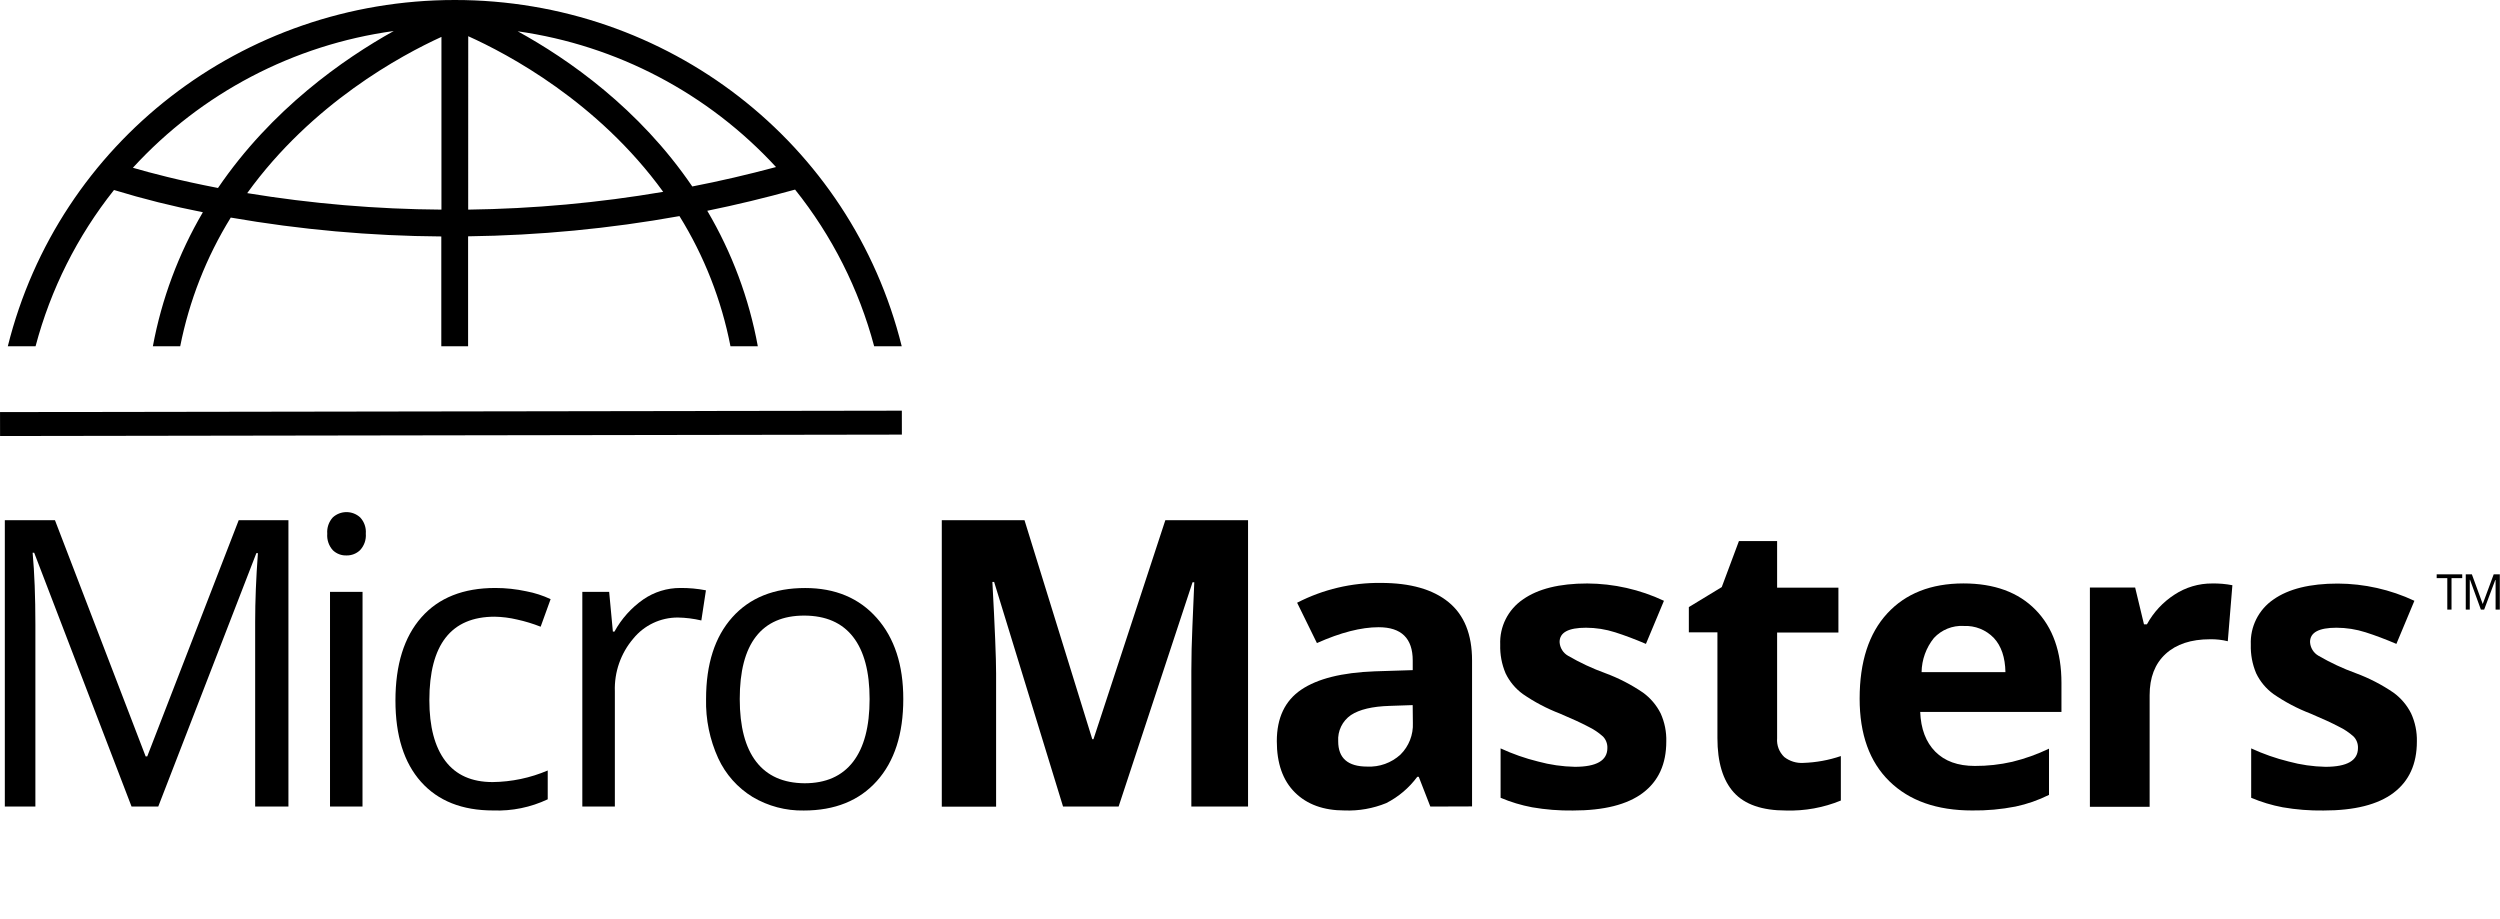
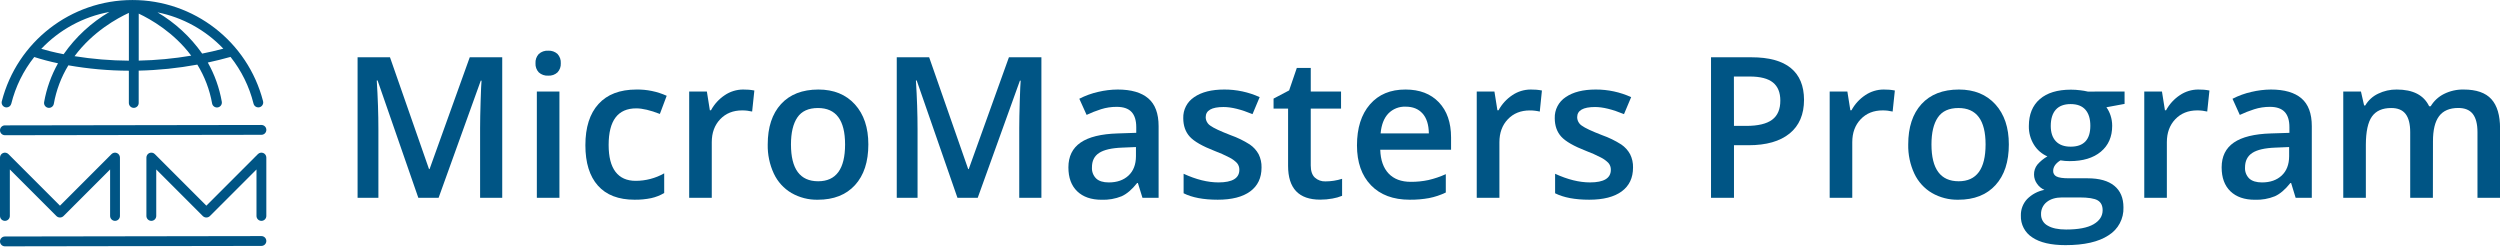
- <svg xmlns="http://www.w3.org/2000/svg" viewBox="0 0 544.07 200" role="img" aria-label="MicroMasters Program Logo">
-   <g class="micromasters-logo">
-     <g>
-       <g>
-         <path d="M33.19,178.78,12,123.54h-.34q.6,6.57.6,15.6v39.64H5.61V116.46H16.52l19.74,51.41h.34l19.91-51.41H67.33v62.32H60.09V138.63q0-6.91.6-15h-.34L39,178.78Z" transform="translate(-4.56 -3.25)" />
-         <path d="M75.78,119.4A4.7,4.7,0,0,1,77,115.84a4.42,4.42,0,0,1,5.93,0,4.62,4.62,0,0,1,1.24,3.54A4.69,4.69,0,0,1,82.9,123,4.13,4.13,0,0,1,80,124.13,4.08,4.08,0,0,1,77,123,4.78,4.78,0,0,1,75.78,119.4Zm7.67,59.38H76.38V132.06h7.08Z" transform="translate(-4.56 -3.25)" />
-         <path d="M111.89,179.63q-10.15,0-15.71-6.24t-5.56-17.67q0-11.72,5.65-18.12t16.09-6.39a32,32,0,0,1,6.74.72,22.25,22.25,0,0,1,5.29,1.71l-2.17,6a33.42,33.42,0,0,0-5.12-1.56,22.89,22.89,0,0,0-4.9-.62Q98,137.48,98,155.64q0,8.61,3.47,13.21t10.29,4.6a31.46,31.46,0,0,0,12-2.52v6.27A25.53,25.53,0,0,1,111.89,179.63Z" transform="translate(-4.56 -3.25)" />
-         <path d="M152.61,131.21a27.7,27.7,0,0,1,5.58.51l-1,6.56a24.12,24.12,0,0,0-5.12-.64,12.45,12.45,0,0,0-9.7,4.6,16.79,16.79,0,0,0-4,11.47v25.07h-7.08V132.06h5.84l.81,8.65h.34a20.53,20.53,0,0,1,6.27-7A14.11,14.11,0,0,1,152.61,131.21Z" transform="translate(-4.56 -3.25)" />
-         <path d="M201.14,155.38q0,11.42-5.75,17.84t-15.9,6.42a21.06,21.06,0,0,1-11.13-2.94,19.41,19.41,0,0,1-7.5-8.44,29.4,29.4,0,0,1-2.64-12.87q0-11.42,5.71-17.8t15.86-6.37q9.8,0,15.58,6.52T201.14,155.38Zm-35.59,0q0,9,3.58,13.64t10.53,4.69q6.95,0,10.55-4.67t3.6-13.66q0-8.91-3.6-13.53t-10.64-4.63q-6.95,0-10.49,4.56T165.55,155.38Z" transform="translate(-4.56 -3.25)" />
-         <path d="M235.91,178.78l-15-48.89h-.38q.81,14.92.81,19.91v29H209.52V116.46h18l14.75,47.66h.26l15.64-47.66h18v62.32H263.83v-29.5q0-2.09.06-4.82t.58-14.49h-.38L248,178.78Z" transform="translate(-4.56 -3.25)" />
-         <path d="M315.84,178.78l-2.52-6.48H313a19.21,19.21,0,0,1-6.76,5.73,21.84,21.84,0,0,1-9.06,1.6q-6.86,0-10.81-3.92t-3.94-11.17q0-7.59,5.31-11.19t16-4l8.27-.26V147q0-7.25-7.42-7.25-5.71,0-13.43,3.45l-4.31-8.78a38.75,38.75,0,0,1,18.24-4.31q9.59,0,14.71,4.18t5.12,12.7v31.76ZM312,156.7l-5,.17q-5.67.17-8.44,2a6.43,6.43,0,0,0-2.77,5.71q0,5.5,6.31,5.5a10,10,0,0,0,7.23-2.6,9.13,9.13,0,0,0,2.71-6.91Z" transform="translate(-4.56 -3.25)" />
-         <path d="M367.19,164.63q0,7.33-5.09,11.17t-15.24,3.84a47.86,47.86,0,0,1-8.87-.7,33.48,33.48,0,0,1-6.86-2.07V166.12a45.28,45.28,0,0,0,8.16,2.86,33.05,33.05,0,0,0,8,1.15q7.08,0,7.08-4.09a3.42,3.42,0,0,0-.94-2.49,13.6,13.6,0,0,0-3.24-2.17q-2.3-1.21-6.14-2.83a38.53,38.53,0,0,1-8.08-4.26,12,12,0,0,1-3.75-4.5,14.83,14.83,0,0,1-1.17-6.24A11.32,11.32,0,0,1,336,133.7q4.92-3.47,14-3.47A39.64,39.64,0,0,1,366.68,134l-3.92,9.38q-3.58-1.53-6.69-2.52a21,21,0,0,0-6.35-1q-5.75,0-5.75,3.11a3.66,3.66,0,0,0,1.85,3,50.4,50.4,0,0,0,8.12,3.79,37.81,37.81,0,0,1,8.18,4.22,12.5,12.5,0,0,1,3.84,4.52A13.89,13.89,0,0,1,367.19,164.63Z" transform="translate(-4.56 -3.25)" />
-         <path d="M397,169.28a28.16,28.16,0,0,0,8.18-1.49v9.68a29.18,29.18,0,0,1-11.94,2.17q-7.8,0-11.36-3.94t-3.56-11.83v-23h-6.22v-5.5l7.16-4.35L383,121h8.31v10.15h13.34v9.76H391.31v23a5.07,5.07,0,0,0,1.56,4.09A6.14,6.14,0,0,0,397,169.28Z" transform="translate(-4.56 -3.25)" />
-         <path d="M433.75,179.63q-11.51,0-18-6.35t-6.48-18q0-12,6-18.52t16.56-6.54q10.1,0,15.73,5.75t5.63,15.9v6.31H422.45q.21,5.54,3.28,8.65t8.61,3.11a35.75,35.75,0,0,0,8.14-.9,40.73,40.73,0,0,0,8-2.86v10.06a30.53,30.53,0,0,1-7.29,2.54A46,46,0,0,1,433.75,179.63Zm-1.83-40.16a8.25,8.25,0,0,0-6.48,2.62,12.13,12.13,0,0,0-2.69,7.44H441q-.09-4.82-2.52-7.44A8.52,8.52,0,0,0,431.91,139.48Z" transform="translate(-4.56 -3.25)" />
-         <path d="M486,130.23a21,21,0,0,1,4.39.38l-1,12.19a14.93,14.93,0,0,0-3.84-.43q-6.22,0-9.7,3.2t-3.47,9v24.26h-13V131.12h9.85l1.92,8h.64a17.92,17.92,0,0,1,6-6.46A14.77,14.77,0,0,1,486,130.23Z" transform="translate(-4.56 -3.25)" />
-         <path d="M530.54,164.63q0,7.33-5.09,11.17t-15.24,3.84a47.86,47.86,0,0,1-8.87-.7,33.48,33.48,0,0,1-6.86-2.07V166.12a45.28,45.28,0,0,0,8.16,2.86,33.05,33.05,0,0,0,8,1.15q7.08,0,7.08-4.09a3.42,3.42,0,0,0-.94-2.49,13.6,13.6,0,0,0-3.24-2.17q-2.3-1.21-6.14-2.83a38.53,38.53,0,0,1-8.08-4.26,12,12,0,0,1-3.75-4.5,14.83,14.83,0,0,1-1.17-6.24,11.32,11.32,0,0,1,4.92-9.83q4.92-3.47,14-3.47A39.64,39.64,0,0,1,530,134l-3.92,9.38q-3.58-1.53-6.69-2.52a21,21,0,0,0-6.35-1q-5.75,0-5.75,3.11a3.66,3.66,0,0,0,1.85,3,50.4,50.4,0,0,0,8.12,3.79,37.81,37.81,0,0,1,8.18,4.22,12.5,12.5,0,0,1,3.84,4.52A13.89,13.89,0,0,1,530.54,164.63Z" transform="translate(-4.56 -3.25)" />
-       </g>
-       <path d="M538.08,135.92h-.92v-6.85h-2.31v-.83h5.56v.83h-2.33Zm6.39,0-2.36-6.49h-.06l0,2.14v4.35h-.87v-7.68h1.33l2.36,6.46,2.39-6.46h1.33v7.68h-.92v-4.24l0-2.21h-.07l-2.42,6.45Z" transform="translate(-4.56 -3.25)" />
-       <rect x="4.56" y="92.78" width="196.26" height="5.21" transform="translate(-4.7 -3.09) rotate(-0.09)" />
-       <path d="M12.3,78.6a92.78,92.78,0,0,1,17.07-34,194.15,194.15,0,0,0,19.34,4.84A90.13,90.13,0,0,0,37.83,78.6h5.95a84.62,84.62,0,0,1,11-28,278.09,278.09,0,0,0,45.82,4.11V78.6h5.83V54.68a280.23,280.23,0,0,0,46-4.4,84.25,84.25,0,0,1,11.1,28.32h5.95a89.76,89.76,0,0,0-11-29.48q9.38-1.91,19.11-4.61A92.76,92.76,0,0,1,194.8,78.6h6C189.78,34.23,149.77,3.25,103.55,3.25S17.32,34.23,6.26,78.6Zm161.16-39q-9.28,2.49-18.24,4.23c-11.57-17-27-27.73-38-33.77A94.46,94.46,0,0,1,173.46,39.62Zm-67-28.47C115.06,15,134.66,25.37,148.89,45a274.45,274.45,0,0,1-42.44,3.87Zm-5.83,37.74a272.37,272.37,0,0,1-42.27-3.59c14.11-19.56,33.53-30,42.27-34ZM90.25,10C79.32,16.09,63.68,27,52,44.16c-8.35-1.61-14.67-3.27-18.52-4.4A94.44,94.44,0,0,1,90.25,10Z" transform="translate(-4.56 -3.25)" />
-     </g>
-   </g>
+ <svg xmlns="http://www.w3.org/2000/svg" id="Layer_1" data-name="Layer 1" viewBox="0 0 1524.05 150.17">
+   <defs>
+     <style>.cls-1{fill:#005585;}</style>
+   </defs>
+   <path class="cls-1" d="M31.57,65.82a3,3,0,0,0,.72.09,3,3,0,0,0,2.91-2.28,74.73,74.73,0,0,1,14-28.45A143.33,143.33,0,0,0,63.68,39a75.1,75.1,0,0,0-8.46,23.65,3,3,0,1,0,5.91,1.06A68,68,0,0,1,70,40.24a216.58,216.58,0,0,0,36.87,3.29V63.18a3,3,0,1,0,6,0V43.48a224.37,224.37,0,0,0,35.75-3.67,67.78,67.78,0,0,1,9,23.66,3,3,0,1,0,5.91-1.06A74.82,74.82,0,0,0,155,38.54q6.81-1.46,13.86-3.43a74.71,74.71,0,0,1,14,28.43,3,3,0,1,0,5.82-1.45,82.24,82.24,0,0,0-159.27.1A3,3,0,0,0,31.57,65.82Zm42.2-31.16c11.14-15,26.08-23.14,33.12-26.39V37.41A217.27,217.27,0,0,1,73.77,34.67Zm39.12,2.7V8.72c7.35,3.47,21.4,11.46,32,25.63A218.5,218.5,0,0,1,112.89,37.37Zm51.57-7.27q-6.54,1.75-12.89,3A87.8,87.8,0,0,0,124.33,7.95,76,76,0,0,1,164.47,30.09ZM95,7.71A88.63,88.63,0,0,0,67.11,33.47c-6.06-1.19-10.7-2.41-13.63-3.27A76,76,0,0,1,95,7.71Z" transform="translate(-28.32 -0.42)" />
+   <path class="cls-1" d="M187.68,144.34h0l-156.37.25a3,3,0,0,0,0,6h0l156.37-.25a3,3,0,0,0,0-6Z" transform="translate(-28.32 -0.42)" />
+   <path class="cls-1" d="M31.32,82.85h0l156.37-.25a3,3,0,1,0,0-6l-156.37.25a3,3,0,0,0,0,6Z" transform="translate(-28.32 -0.42)" />
+   <path class="cls-1" d="M31.32,135.06a3,3,0,0,0,3-3V103.72l28.44,28.45a3.09,3.09,0,0,0,4.24,0l28.44-28.45v28.34a3,3,0,1,0,6,0V96.47a3,3,0,0,0-5.12-2.12L64.88,125.81,33.44,94.35a3,3,0,0,0-5.12,2.12v35.59A3,3,0,0,0,31.32,135.06Z" transform="translate(-28.32 -0.42)" />
+   <path class="cls-1" d="M188.83,93.7a3,3,0,0,0-3.27.65l-31.44,31.45L122.69,94.35a3,3,0,0,0-5.12,2.12v35.59a3,3,0,0,0,6,0V103.72L152,132.17a3.09,3.09,0,0,0,4.24,0l28.44-28.45v28.34a3,3,0,0,0,6,0V96.47A3,3,0,0,0,188.83,93.7Z" transform="translate(-28.32 -0.42)" />
+   <path class="cls-1" d="M283.34,121,258.5,49.46H258q1,15.94,1,29.88V121H246.31V35.34h19.75l23.79,68.14h.35l24.49-68.14h19.8V121H321V78.64q0-6.39.32-16.64t.56-12.42h-.47L295.7,121Z" transform="translate(-28.32 -0.42)" />
+   <path class="cls-1" d="M354.77,39a7.62,7.62,0,0,1,2-5.68,7.88,7.88,0,0,1,5.77-2,7.71,7.71,0,0,1,5.65,2,7.62,7.62,0,0,1,2,5.68,7.48,7.48,0,0,1-2,5.54,7.64,7.64,0,0,1-5.65,2,7.81,7.81,0,0,1-5.77-2A7.48,7.48,0,0,1,354.77,39Zm14.59,82H355.59V56.2h13.77Z" transform="translate(-28.32 -0.42)" />
+   <path class="cls-1" d="M415.18,122.17q-14.71,0-22.35-8.58t-7.65-24.64q0-16.35,8-25.14T416.29,55a43.33,43.33,0,0,1,18.46,3.81l-4.16,11.07q-8.73-3.4-14.41-3.4-16.82,0-16.82,22.32,0,10.9,4.19,16.38t12.28,5.48a35.22,35.22,0,0,0,17.4-4.57v12a27.18,27.18,0,0,1-7.88,3.11A47.35,47.35,0,0,1,415.18,122.17Z" transform="translate(-28.32 -0.42)" />
+   <path class="cls-1" d="M481.33,55a33.18,33.18,0,0,1,6.86.59l-1.35,12.83a26,26,0,0,0-6.09-.7q-8.26,0-13.39,5.39t-5.13,14V121H448.46V56.2h10.78l1.82,11.43h.7a25.67,25.67,0,0,1,8.41-9.2A20,20,0,0,1,481.33,55Z" transform="translate(-28.32 -0.42)" />
+   <path class="cls-1" d="M557.68,88.48q0,15.88-8.14,24.79t-22.68,8.91a31.07,31.07,0,0,1-16.05-4.1,27.07,27.07,0,0,1-10.72-11.78,40.11,40.11,0,0,1-3.75-17.81q0-15.76,8.09-24.61T527.21,55q14.06,0,22.27,9.05T557.68,88.48Zm-47.17,0q0,22.44,16.58,22.44,16.4,0,16.41-22.44,0-22.21-16.52-22.21-8.67,0-12.57,5.74T510.51,88.48Z" transform="translate(-28.32 -0.42)" />
+   <path class="cls-1" d="M612,121,587.15,49.46h-.47q1,15.94,1,29.88V121H575V35.34h19.75l23.79,68.14h.35l24.49-68.14h19.8V121H649.67V78.64q0-6.39.32-16.64t.56-12.42h-.47L624.36,121Z" transform="translate(-28.32 -0.42)" />
+   <path class="cls-1" d="M724.79,121,722,112h-.47q-4.69,5.92-9.43,8.06a29.84,29.84,0,0,1-12.19,2.14q-9.55,0-14.91-5.16t-5.36-14.59q0-10,7.44-15.12t22.68-5.57L721,81.39V77.93q0-6.21-2.9-9.29t-9-3.08A31.11,31.11,0,0,0,699.53,67a72.23,72.23,0,0,0-8.79,3.46l-4.45-9.84a48,48,0,0,1,11.54-4.19A53.14,53.14,0,0,1,709.67,55q12.36,0,18.66,5.39t6.3,16.93V121Zm-20.51-9.37q7.5,0,12-4.19t4.54-11.75V90.06l-8.32.35q-9.73.35-14.15,3.25T694,102.54a8.66,8.66,0,0,0,2.58,6.71Q699.12,111.63,704.28,111.63Z" transform="translate(-28.32 -0.42)" />
+   <path class="cls-1" d="M797.38,102.54q0,9.49-6.91,14.56t-19.8,5.07q-13,0-20.8-3.93V106.35q11.43,5.27,21.27,5.27,12.71,0,12.71-7.68a6.08,6.08,0,0,0-1.41-4.1,16.66,16.66,0,0,0-4.63-3.4,79.66,79.66,0,0,0-9-4q-11.19-4.34-15.15-8.67t-4-11.25a14.77,14.77,0,0,1,6.71-12.92q6.71-4.6,18.25-4.6a51.7,51.7,0,0,1,21.62,4.63L791.88,70q-10.49-4.34-17.64-4.34-10.9,0-10.9,6.21a6.25,6.25,0,0,0,2.84,5.16q2.84,2.11,12.39,5.8a56.67,56.67,0,0,1,11.66,5.68,17,17,0,0,1,5.39,5.95A17.21,17.21,0,0,1,797.38,102.54Z" transform="translate(-28.32 -0.42)" />
+   <path class="cls-1" d="M836.41,111a33.49,33.49,0,0,0,10.08-1.58v10.37a27.74,27.74,0,0,1-5.89,1.67,40.66,40.66,0,0,1-7.47.67q-19.57,0-19.57-20.62V66.63h-8.85V60.53l9.49-5,4.69-13.71h8.5V56.2h18.46V66.63H827.38v34.69q0,5,2.49,7.35A9.08,9.08,0,0,0,836.41,111Z" transform="translate(-28.32 -0.42)" />
+   <path class="cls-1" d="M887.73,122.17q-15.12,0-23.64-8.82t-8.53-24.29q0-15.88,7.91-25T885.21,55q12.83,0,20.27,7.79t7.44,21.45V91.7H869.75q.29,9.43,5.1,14.5t13.54,5.07a50,50,0,0,0,10.69-1.08,56.05,56.05,0,0,0,10.63-3.6v11.19a42.26,42.26,0,0,1-10.2,3.4A62.52,62.52,0,0,1,887.73,122.17Zm-2.52-56.72a13.84,13.84,0,0,0-10.52,4.16q-4,4.16-4.72,12.13h29.41q-.12-8-3.87-12.16T885.21,65.45Z" transform="translate(-28.32 -0.42)" />
+   <path class="cls-1" d="M961.45,55a33.18,33.18,0,0,1,6.86.59L967,68.44a26,26,0,0,0-6.09-.7q-8.26,0-13.39,5.39t-5.13,14V121H928.57V56.2h10.78l1.82,11.43h.7a25.67,25.67,0,0,1,8.41-9.2A20,20,0,0,1,961.45,55Z" transform="translate(-28.32 -0.42)" />
+   <path class="cls-1" d="M1023.85,102.54q0,9.49-6.91,14.56t-19.8,5.07q-13,0-20.8-3.93V106.35q11.43,5.27,21.27,5.27,12.71,0,12.71-7.68a6.08,6.08,0,0,0-1.41-4.1,16.66,16.66,0,0,0-4.63-3.4,79.66,79.66,0,0,0-9-4q-11.19-4.34-15.15-8.67t-4-11.25a14.77,14.77,0,0,1,6.71-12.92q6.71-4.6,18.25-4.6a51.7,51.7,0,0,1,21.62,4.63L1018.34,70q-10.49-4.34-17.64-4.34-10.9,0-10.9,6.21a6.25,6.25,0,0,0,2.84,5.16q2.84,2.11,12.39,5.8a56.67,56.67,0,0,1,11.66,5.68,17,17,0,0,1,5.39,5.95A17.21,17.21,0,0,1,1023.85,102.54Z" transform="translate(-28.32 -0.42)" />
+   <path class="cls-1" d="M1128.09,61.23q0,13.42-8.79,20.57t-25,7.15h-8.91V121h-14V35.34H1096q16.05,0,24.05,6.56T1128.09,61.23Zm-42.71,15.94h7.44q10.78,0,15.82-3.75t5-11.72q0-7.38-4.51-11t-14.06-3.63h-9.73Z" transform="translate(-28.32 -0.42)" />
+   <path class="cls-1" d="M1176.6,55a33.18,33.18,0,0,1,6.86.59l-1.35,12.83a26,26,0,0,0-6.09-.7q-8.26,0-13.39,5.39t-5.13,14V121h-13.77V56.2h10.78l1.82,11.43h.7a25.67,25.67,0,0,1,8.41-9.2A20,20,0,0,1,1176.6,55Z" transform="translate(-28.32 -0.42)" />
+   <path class="cls-1" d="M1252.95,88.48q0,15.88-8.14,24.79t-22.68,8.91a31.07,31.07,0,0,1-16.05-4.1,27.07,27.07,0,0,1-10.72-11.78,40.11,40.11,0,0,1-3.75-17.81q0-15.76,8.09-24.61T1222.48,55q14.06,0,22.27,9.05T1252.95,88.48Zm-47.17,0q0,22.44,16.58,22.44,16.4,0,16.41-22.44,0-22.21-16.52-22.21-8.67,0-12.57,5.74T1205.78,88.48Z" transform="translate(-28.32 -0.42)" />
+   <path class="cls-1" d="M1323.5,56.2v7.56l-11.07,2.05a17.91,17.91,0,0,1,2.52,5,19.88,19.88,0,0,1,1,6.33q0,10-6.91,15.76t-19,5.74a30.86,30.86,0,0,1-5.62-.47q-4.45,2.75-4.45,6.45A3.58,3.58,0,0,0,1282,108q2.08,1.11,7.65,1.11h11.31q10.72,0,16.29,4.57t5.57,13.18a19.17,19.17,0,0,1-9.08,17q-9.08,6-26.25,6-13.24,0-20.21-4.69a15.15,15.15,0,0,1-7-13.36,14.22,14.22,0,0,1,3.78-10,20.25,20.25,0,0,1,10.58-5.65,10.34,10.34,0,0,1-4.54-3.78,9.53,9.53,0,0,1-1.79-5.48,9.43,9.43,0,0,1,2.05-6.15,23.66,23.66,0,0,1,6.09-5,18,18,0,0,1-8.17-7.06,20.77,20.77,0,0,1-3.13-11.46q0-10.55,6.65-16.35t19-5.8a46.24,46.24,0,0,1,5.77.38,36.55,36.55,0,0,1,4.54.79Zm-50.92,74.88a7.58,7.58,0,0,0,4,6.86q4,2.4,11.28,2.4,11.25,0,16.76-3.22t5.51-8.55q0-4.22-3-6t-11.22-1.79h-10.43q-5.92,0-9.4,2.78A9.13,9.13,0,0,0,1272.58,131.08Zm5.92-53.91q0,6.09,3.13,9.38t9,3.28q12,0,12-12.77,0-6.33-3-9.76t-9-3.43q-6,0-9.05,3.4T1278.5,77.17Z" transform="translate(-28.32 -0.42)" />
+   <path class="cls-1" d="M1368.38,55a33.18,33.18,0,0,1,6.86.59l-1.35,12.83a26,26,0,0,0-6.09-.7q-8.26,0-13.39,5.39t-5.13,14V121h-13.77V56.2h10.78l1.82,11.43h.7a25.67,25.67,0,0,1,8.41-9.2A20,20,0,0,1,1368.38,55Z" transform="translate(-28.32 -0.42)" />
+   <path class="cls-1" d="M1427.79,121l-2.75-9h-.47q-4.69,5.92-9.43,8.06a29.84,29.84,0,0,1-12.19,2.14q-9.55,0-14.91-5.16t-5.36-14.59q0-10,7.44-15.12t22.68-5.57l11.19-.35V77.93q0-6.21-2.9-9.29t-9-3.08a31.11,31.11,0,0,0-9.55,1.46,72.23,72.23,0,0,0-8.79,3.46l-4.45-9.84a48,48,0,0,1,11.54-4.19A53.14,53.14,0,0,1,1412.68,55q12.36,0,18.66,5.39t6.3,16.93V121Zm-20.51-9.37q7.5,0,12-4.19t4.54-11.75V90.06l-8.32.35q-9.73.35-14.15,3.25t-4.42,8.88a8.66,8.66,0,0,0,2.58,6.71Q1402.13,111.63,1407.29,111.63Z" transform="translate(-28.32 -0.42)" />
+   <path class="cls-1" d="M1511.46,121h-13.83V81q0-7.44-2.81-11.1T1486,66.27q-8,0-11.69,5.19t-3.72,17.26V121h-13.77V56.2h10.78l1.93,8.5h.7a18,18,0,0,1,7.82-7.15A25.23,25.23,0,0,1,1489.38,55q14.94,0,19.8,10.2h.94a19.75,19.75,0,0,1,8.09-7.5,25.67,25.67,0,0,1,12-2.7q11.6,0,16.9,5.86t5.3,17.87V121h-13.77V81q0-7.44-2.84-11.1t-8.82-3.66q-8,0-11.75,5t-3.72,15.38Z" transform="translate(-28.32 -0.42)" />
</svg>
